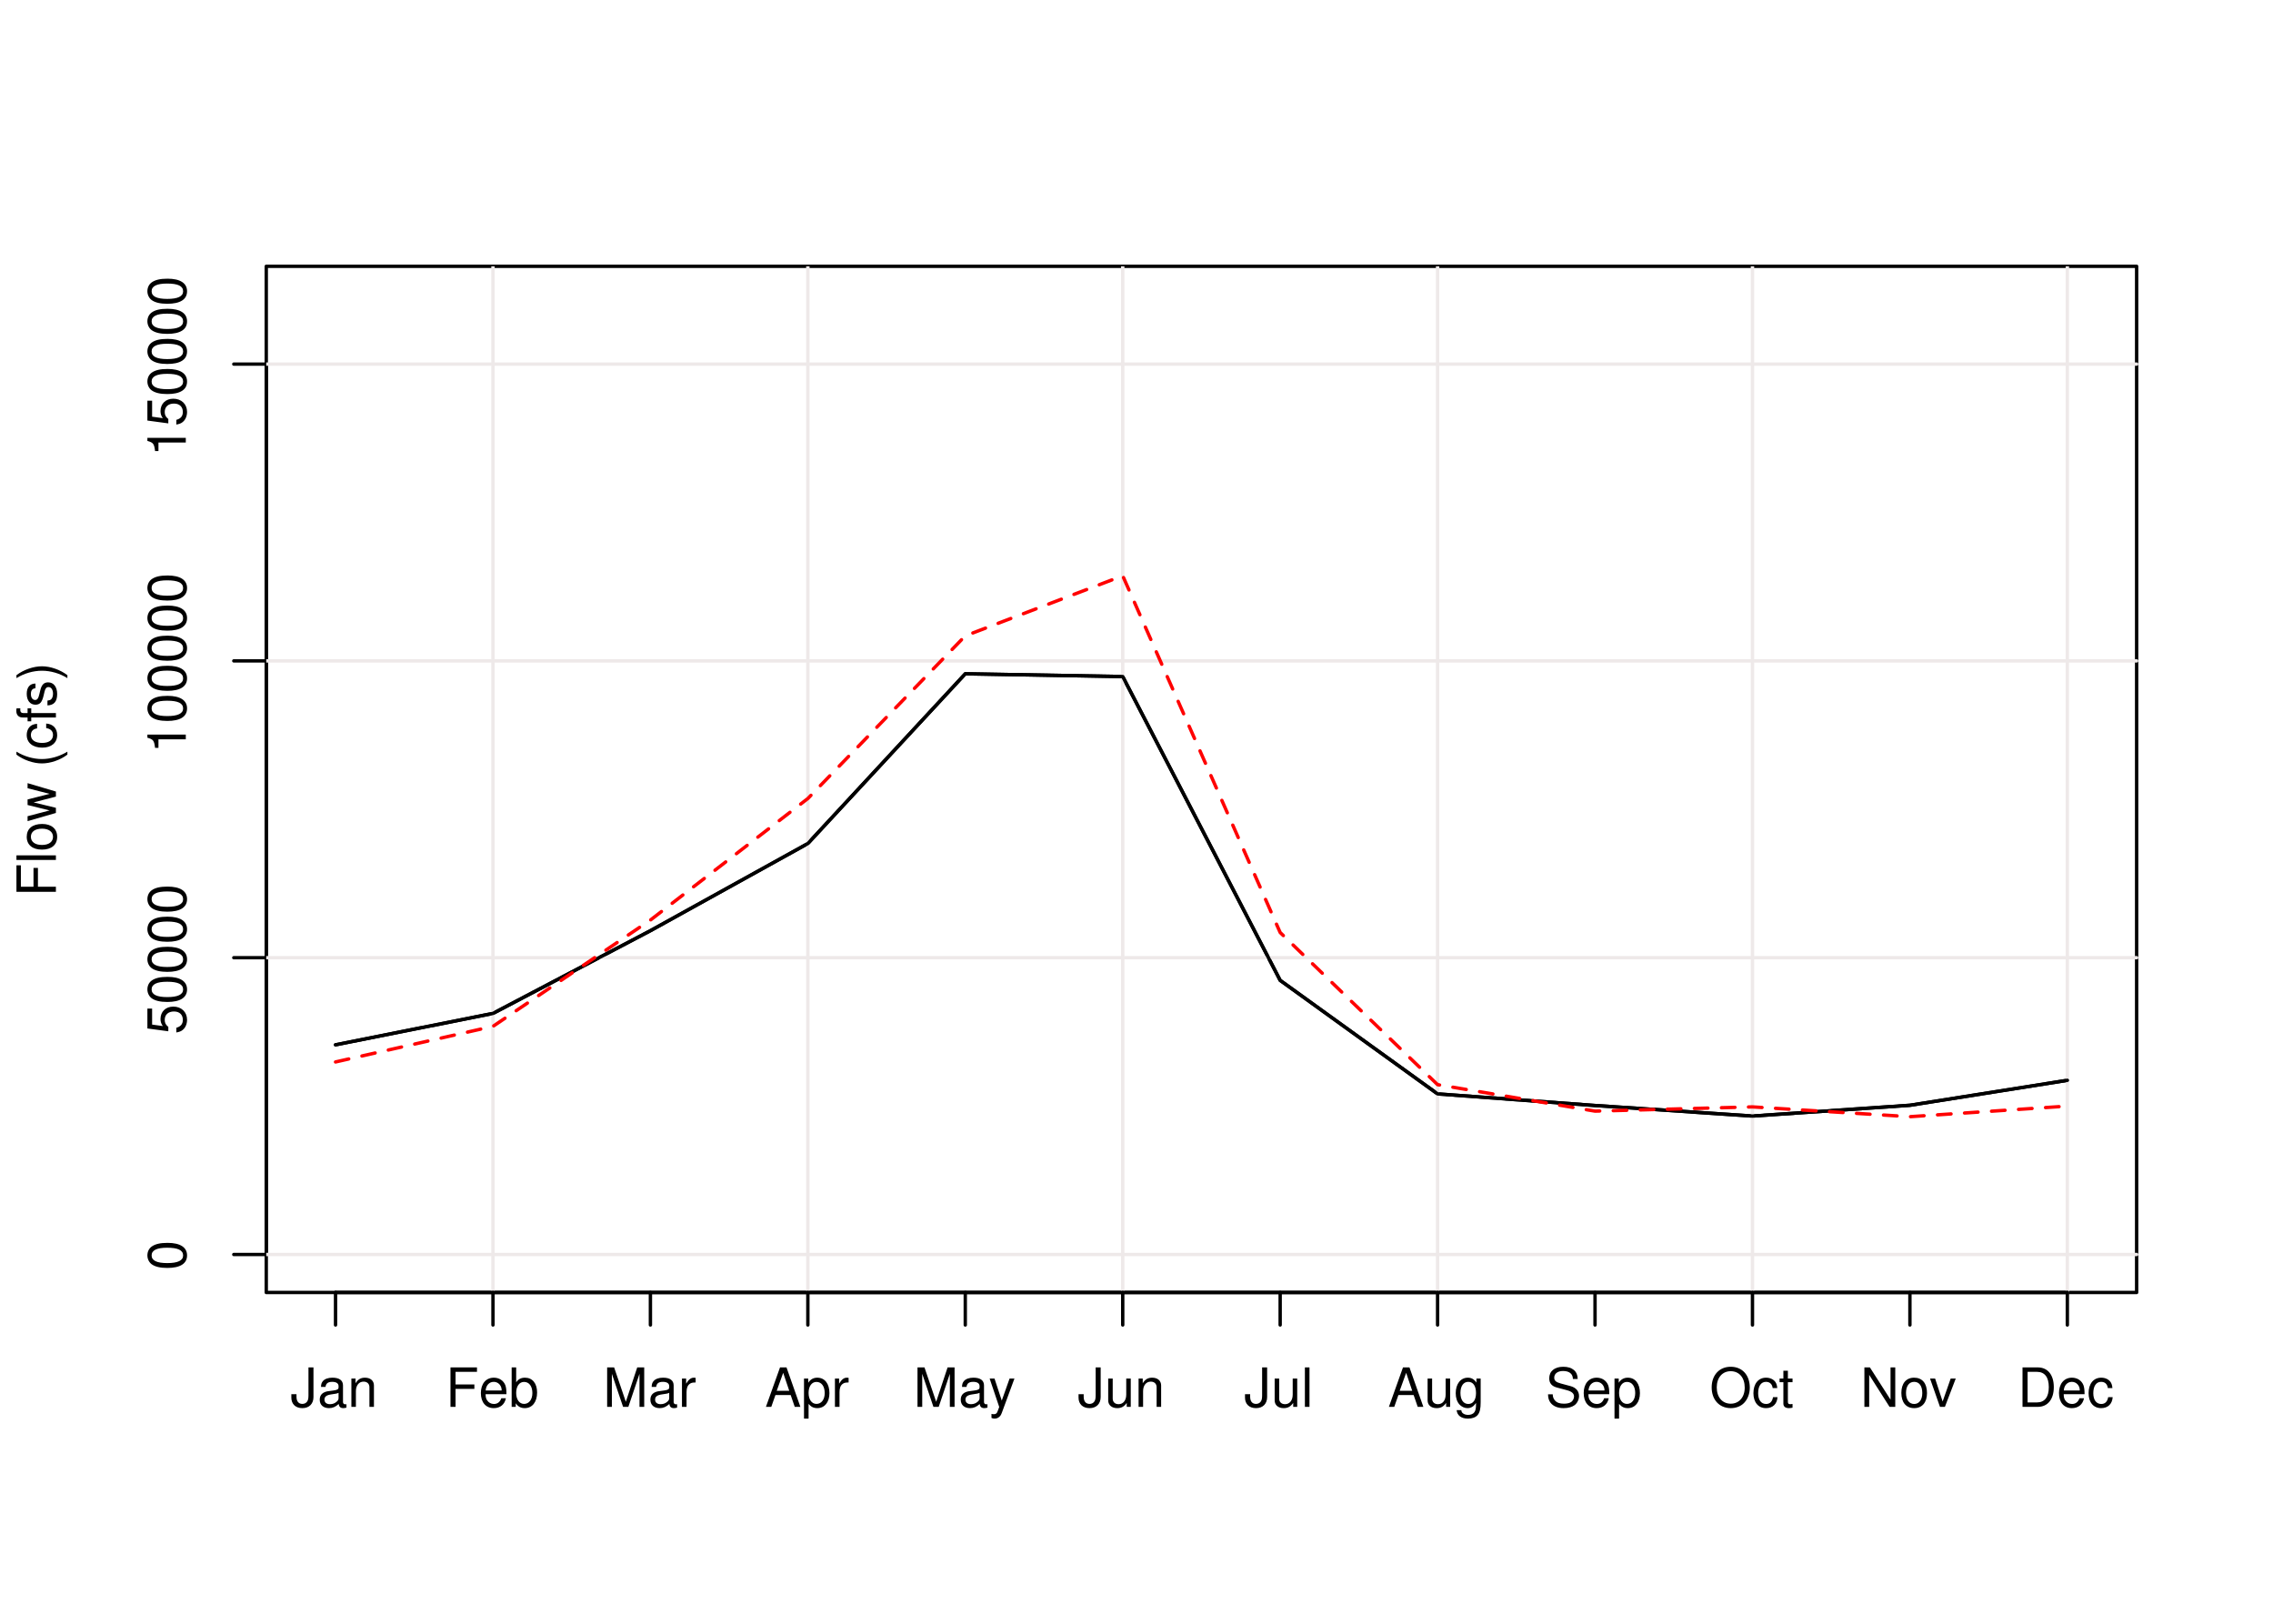
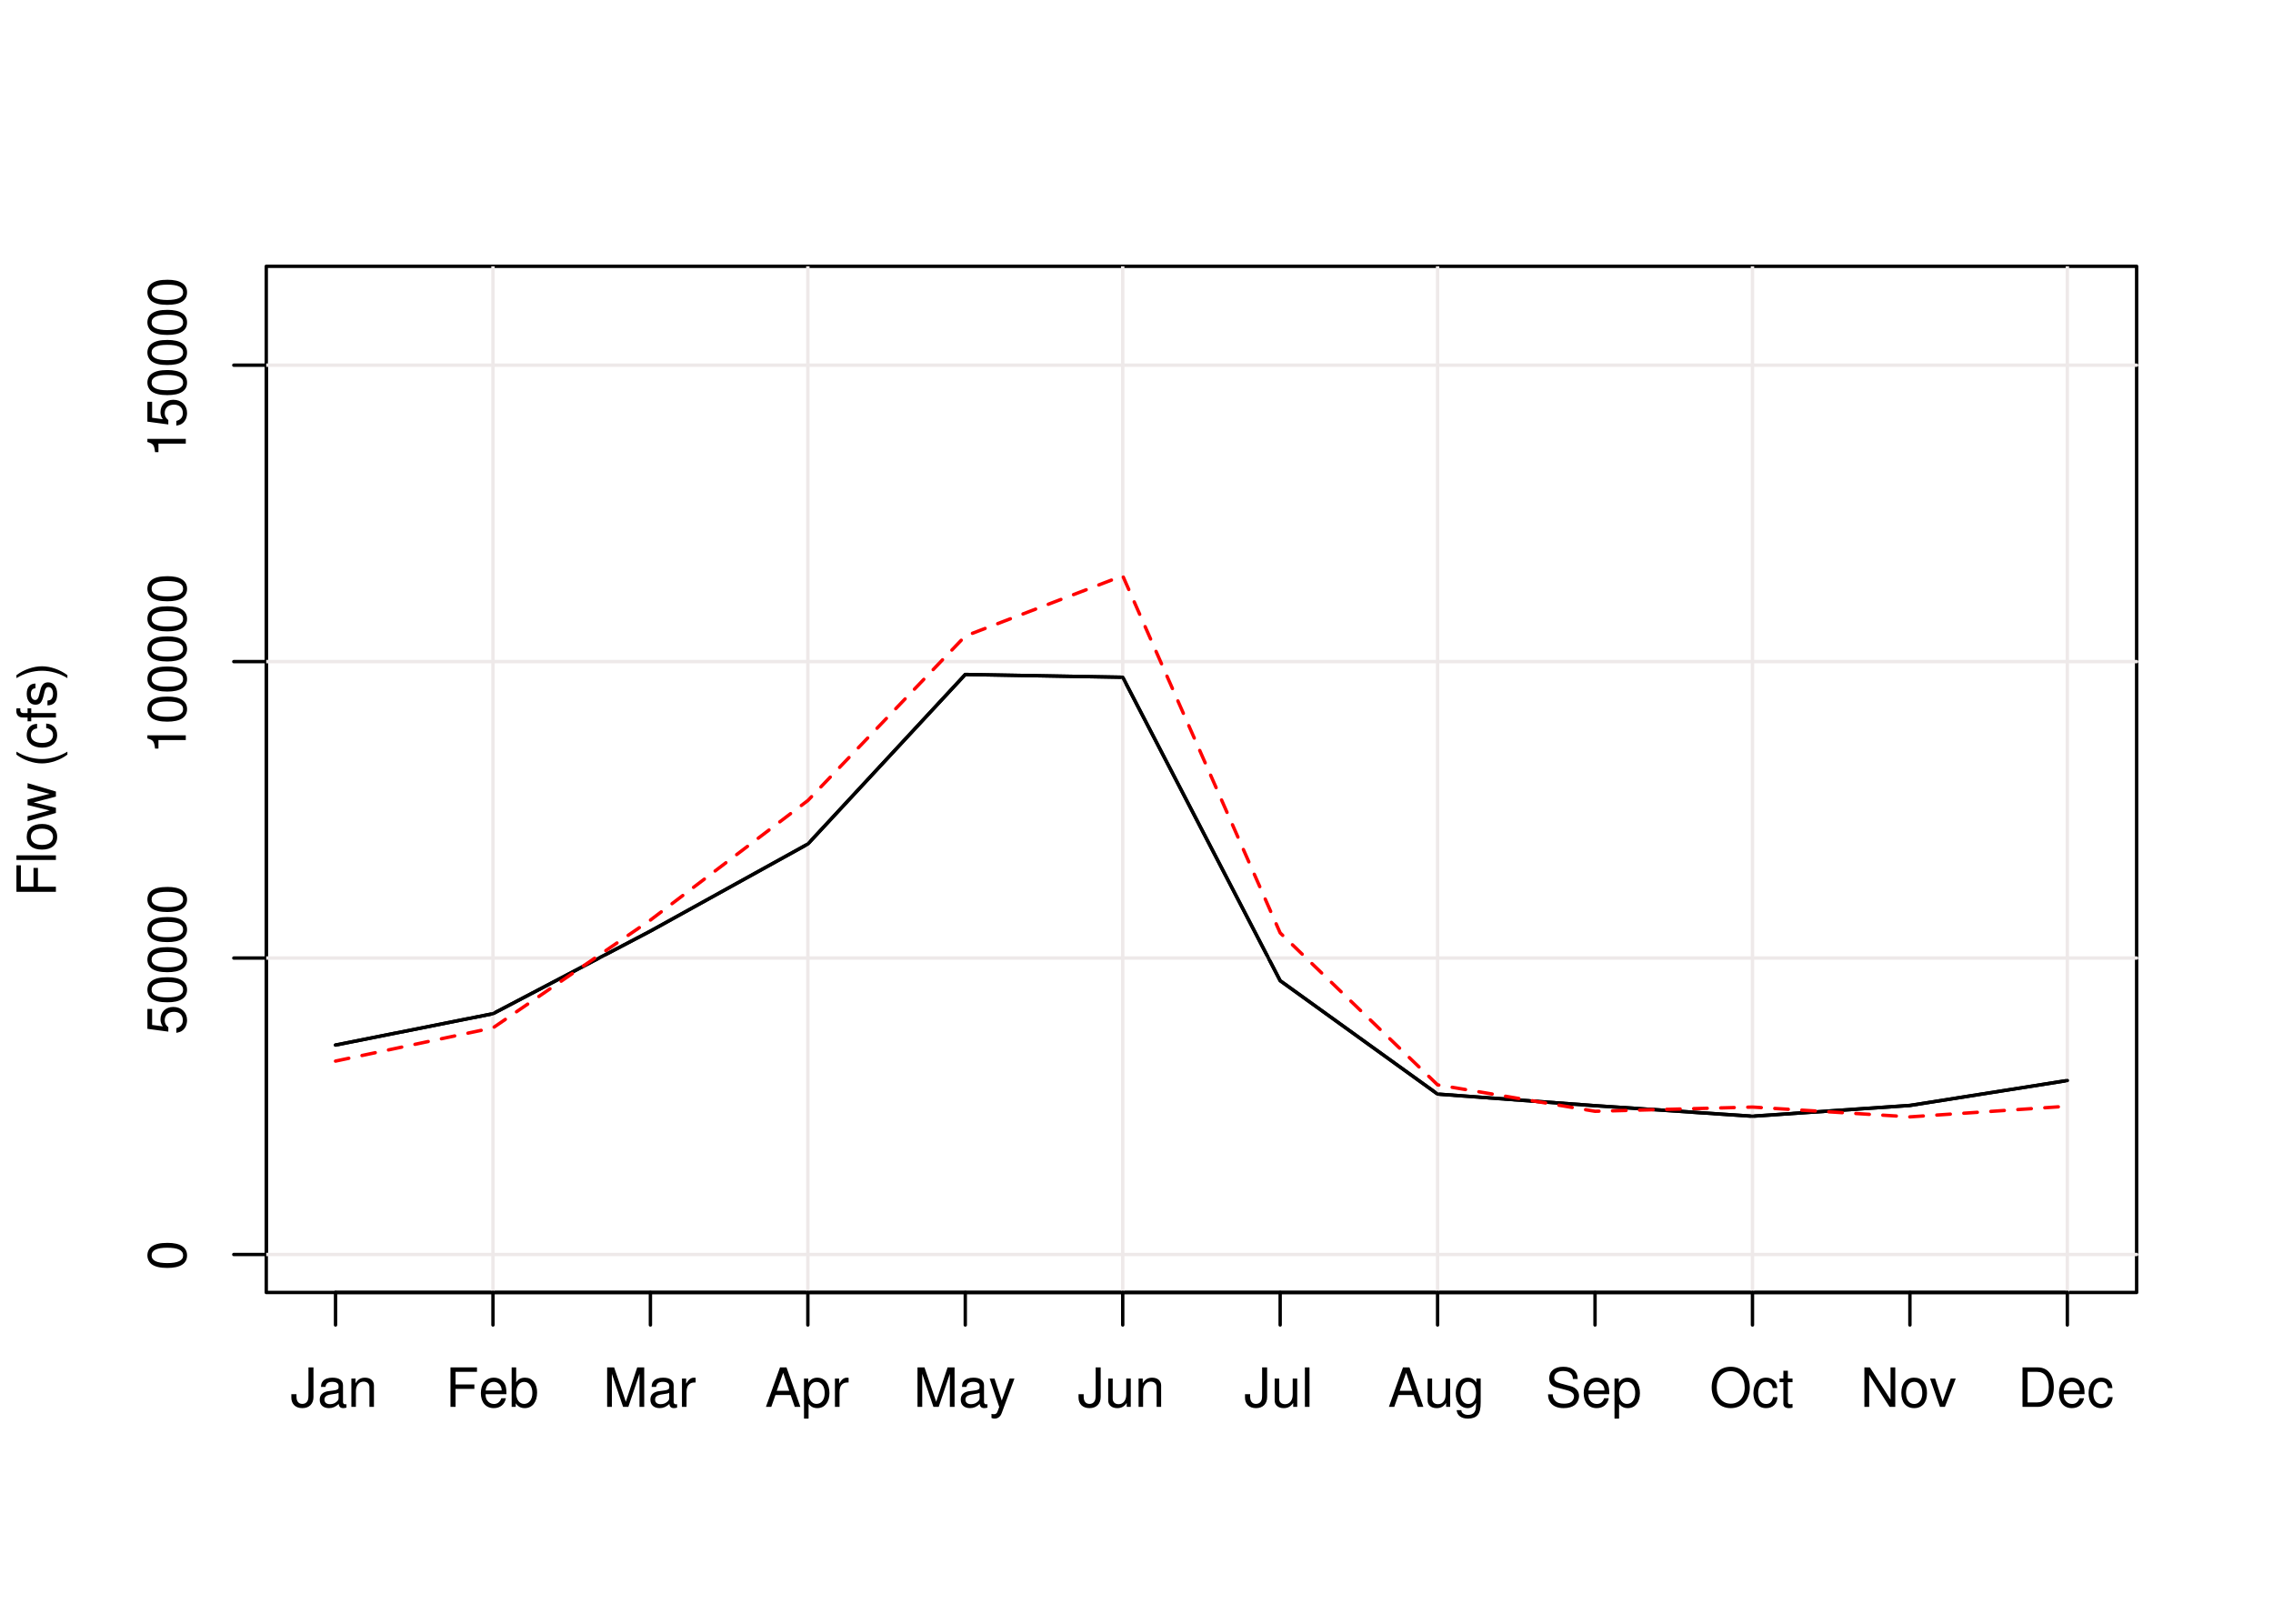
<svg xmlns="http://www.w3.org/2000/svg" xmlns:xlink="http://www.w3.org/1999/xlink" width="504pt" height="360pt" viewBox="0 0 504 360" version="1.1">
  <defs>
    <g>
      <symbol overflow="visible" id="glyph0-0">
        <path style="stroke:none;" d="" />
      </symbol>
      <symbol overflow="visible" id="glyph0-1">
        <path style="stroke:none;" d="M -8.516 -3.297 C -8.516 -2.516 -8.156 -1.781 -7.578 -1.344 C -6.828 -0.797 -5.688 -0.516 -4.109 -0.516 C -1.25 -0.516 0.281 -1.469 0.281 -3.297 C 0.281 -5.094 -1.25 -6.078 -4.047 -6.078 C -5.703 -6.078 -6.797 -5.812 -7.578 -5.25 C -8.172 -4.812 -8.516 -4.109 -8.516 -3.297 Z M -7.578 -3.297 C -7.578 -4.438 -6.422 -5 -4.141 -5 C -1.734 -5 -0.594 -4.453 -0.594 -3.281 C -0.594 -2.156 -1.781 -1.594 -4.109 -1.594 C -6.438 -1.594 -7.578 -2.156 -7.578 -3.297 Z M -7.578 -3.297 " />
      </symbol>
      <symbol overflow="visible" id="glyph0-2">
        <path style="stroke:none;" d="M -8.516 -5.719 L -8.516 -1.312 L -3.875 -0.688 L -3.875 -1.656 C -4.469 -2.141 -4.672 -2.562 -4.672 -3.219 C -4.672 -4.359 -3.891 -5.078 -2.625 -5.078 C -1.406 -5.078 -0.656 -4.375 -0.656 -3.219 C -0.656 -2.297 -1.125 -1.734 -2.094 -1.469 L -2.094 -0.422 C -1.391 -0.562 -1.062 -0.688 -0.75 -0.938 C -0.094 -1.422 0.281 -2.281 0.281 -3.234 C 0.281 -4.953 -0.969 -6.156 -2.766 -6.156 C -4.453 -6.156 -5.609 -5.047 -5.609 -3.406 C -5.609 -2.812 -5.453 -2.328 -5.094 -1.844 L -7.469 -2.172 L -7.469 -5.719 L -8.516 -5.719 Z M -8.516 -5.719 " />
      </symbol>
      <symbol overflow="visible" id="glyph0-3">
        <path style="stroke:none;" d="M -6.062 -3.109 L 0 -3.109 L 0 -4.156 L -8.516 -4.156 L -8.516 -3.469 C -7.203 -3.094 -7.016 -2.859 -6.812 -1.219 L -6.062 -1.219 L -6.062 -3.109 Z M -6.062 -3.109 " />
      </symbol>
      <symbol overflow="visible" id="glyph0-4">
        <path style="stroke:none;" d="M -3.984 -2.203 L -3.984 -6.375 L -4.969 -6.375 L -4.969 -2.203 L -7.766 -2.203 L -7.766 -6.953 L -8.75 -6.953 L -8.75 -1.078 L 0 -1.078 L 0 -2.203 L -3.984 -2.203 Z M -3.984 -2.203 " />
      </symbol>
      <symbol overflow="visible" id="glyph0-5">
        <path style="stroke:none;" d="M -8.75 -1.828 L -8.75 -0.812 L 0 -0.812 L 0 -1.828 L -8.75 -1.828 Z M -8.75 -1.828 " />
      </symbol>
      <symbol overflow="visible" id="glyph0-6">
        <path style="stroke:none;" d="M -6.469 -3.266 C -6.469 -1.5 -5.203 -0.438 -3.094 -0.438 C -0.984 -0.438 0.281 -1.484 0.281 -3.281 C 0.281 -5.047 -0.984 -6.125 -3.047 -6.125 C -5.219 -6.125 -6.469 -5.078 -6.469 -3.266 Z M -5.547 -3.281 C -5.547 -4.406 -4.625 -5.078 -3.062 -5.078 C -1.578 -5.078 -0.641 -4.375 -0.641 -3.281 C -0.641 -2.156 -1.578 -1.469 -3.094 -1.469 C -4.609 -1.469 -5.547 -2.156 -5.547 -3.281 Z M -5.547 -3.281 " />
      </symbol>
      <symbol overflow="visible" id="glyph0-7">
        <path style="stroke:none;" d="M 0 -6.641 L -6.281 -8.5 L -6.281 -7.375 L -1.391 -6.125 L -6.281 -4.891 L -6.281 -3.656 L -1.391 -2.453 L -6.281 -1.172 L -6.281 -0.078 L 0 -1.891 L 0 -3.031 L -4.938 -4.234 L 0 -5.516 L 0 -6.641 Z M 0 -6.641 " />
      </symbol>
      <symbol overflow="visible" id="glyph0-8">
        <path style="stroke:none;" d="" />
      </symbol>
      <symbol overflow="visible" id="glyph0-9">
        <path style="stroke:none;" d="M -8.75 -2.828 C -7.172 -1.625 -4.984 -0.875 -3.109 -0.875 C -1.219 -0.875 0.969 -1.625 2.547 -2.828 L 2.547 -3.484 C 0.828 -2.438 -1.188 -1.844 -3.109 -1.844 C -5.016 -1.844 -7.047 -2.438 -8.75 -3.484 L -8.75 -2.828 Z M -8.75 -2.828 " />
      </symbol>
      <symbol overflow="visible" id="glyph0-10">
        <path style="stroke:none;" d="M -4.172 -5.656 C -4.781 -5.609 -5.188 -5.469 -5.531 -5.234 C -6.125 -4.797 -6.469 -4.047 -6.469 -3.172 C -6.469 -1.469 -5.125 -0.375 -3.031 -0.375 C -1.016 -0.375 0.281 -1.453 0.281 -3.156 C 0.281 -4.656 -0.625 -5.609 -2.156 -5.719 L -2.156 -4.719 C -1.156 -4.547 -0.641 -4.031 -0.641 -3.188 C -0.641 -2.078 -1.547 -1.422 -3.031 -1.422 C -4.609 -1.422 -5.547 -2.062 -5.547 -3.156 C -5.547 -4 -5.047 -4.531 -4.172 -4.641 L -4.172 -5.656 Z M -4.172 -5.656 " />
      </symbol>
      <symbol overflow="visible" id="glyph0-11">
        <path style="stroke:none;" d="M -6.281 -3.094 L -6.281 -2.047 L -7.266 -2.047 C -7.688 -2.047 -7.906 -2.297 -7.906 -2.75 C -7.906 -2.828 -7.906 -2.875 -7.891 -3.094 L -8.719 -3.094 C -8.766 -2.875 -8.781 -2.734 -8.781 -2.531 C -8.781 -1.609 -8.25 -1.062 -7.359 -1.062 L -6.281 -1.062 L -6.281 -0.219 L -5.469 -0.219 L -5.469 -1.062 L 0 -1.062 L 0 -2.047 L -5.469 -2.047 L -5.469 -3.094 L -6.281 -3.094 Z M -6.281 -3.094 " />
      </symbol>
      <symbol overflow="visible" id="glyph0-12">
        <path style="stroke:none;" d="M -4.531 -5.25 C -5.766 -5.25 -6.469 -4.422 -6.469 -2.969 C -6.469 -1.516 -5.719 -0.562 -4.547 -0.562 C -3.562 -0.562 -3.094 -1.062 -2.734 -2.562 L -2.516 -3.484 C -2.344 -4.188 -2.094 -4.469 -1.625 -4.469 C -1.047 -4.469 -0.641 -3.875 -0.641 -3 C -0.641 -2.453 -0.797 -2 -1.062 -1.75 C -1.25 -1.594 -1.422 -1.531 -1.875 -1.469 L -1.875 -0.406 C -0.422 -0.453 0.281 -1.266 0.281 -2.922 C 0.281 -4.5 -0.5 -5.516 -1.719 -5.516 C -2.656 -5.516 -3.172 -4.984 -3.469 -3.734 L -3.703 -2.766 C -3.891 -1.953 -4.156 -1.609 -4.594 -1.609 C -5.172 -1.609 -5.547 -2.125 -5.547 -2.938 C -5.547 -3.75 -5.203 -4.172 -4.531 -4.203 L -4.531 -5.25 Z M -4.531 -5.25 " />
      </symbol>
      <symbol overflow="visible" id="glyph0-13">
        <path style="stroke:none;" d="M 2.547 -1.109 C 0.969 -2.312 -1.219 -3.078 -3.094 -3.078 C -4.984 -3.078 -7.172 -2.312 -8.75 -1.109 L -8.75 -0.453 C -7.031 -1.516 -5.016 -2.094 -3.094 -2.094 C -1.188 -2.094 0.844 -1.516 2.547 -0.453 L 2.547 -1.109 Z M 2.547 -1.109 " />
      </symbol>
      <symbol overflow="visible" id="glyph1-0">
        <path style="stroke:none;" d="" />
      </symbol>
      <symbol overflow="visible" id="glyph1-1">
        <path style="stroke:none;" d="M 4 -8.75 L 4 -2.594 C 4 -1.891 3.922 -1.5 3.719 -1.203 C 3.5 -0.859 3.094 -0.656 2.656 -0.656 C 1.812 -0.656 1.344 -1.219 1.344 -2.25 L 1.344 -2.812 L 0.203 -2.812 L 0.203 -2.047 C 0.203 -0.625 1.141 0.281 2.641 0.281 C 4.156 0.281 5.109 -0.672 5.109 -2.188 L 5.109 -8.75 L 4 -8.75 Z M 4 -8.75 " />
      </symbol>
      <symbol overflow="visible" id="glyph1-2">
        <path style="stroke:none;" d="M 6.422 -0.594 C 6.312 -0.562 6.266 -0.562 6.203 -0.562 C 5.859 -0.562 5.656 -0.75 5.656 -1.062 L 5.656 -4.75 C 5.656 -5.875 4.844 -6.469 3.297 -6.469 C 2.391 -6.469 1.625 -6.203 1.219 -5.734 C 0.922 -5.406 0.797 -5.047 0.781 -4.422 L 1.781 -4.422 C 1.875 -5.203 2.328 -5.547 3.266 -5.547 C 4.156 -5.547 4.672 -5.203 4.672 -4.609 L 4.672 -4.344 C 4.672 -3.922 4.422 -3.75 3.625 -3.641 C 2.203 -3.469 1.984 -3.422 1.609 -3.266 C 0.875 -2.969 0.5 -2.406 0.5 -1.578 C 0.5 -0.438 1.297 0.281 2.562 0.281 C 3.359 0.281 4 0 4.703 -0.641 C 4.781 -0.016 5.094 0.281 5.734 0.281 C 5.938 0.281 6.094 0.25 6.422 0.172 L 6.422 -0.594 Z M 4.672 -1.984 C 4.672 -1.641 4.578 -1.438 4.266 -1.156 C 3.859 -0.797 3.375 -0.594 2.781 -0.594 C 2 -0.594 1.547 -0.969 1.547 -1.609 C 1.547 -2.266 1.984 -2.609 3.062 -2.766 C 4.109 -2.906 4.328 -2.953 4.672 -3.109 L 4.672 -1.984 Z M 4.672 -1.984 " />
      </symbol>
      <symbol overflow="visible" id="glyph1-3">
        <path style="stroke:none;" d="M 0.844 -6.281 L 0.844 0 L 1.844 0 L 1.844 -3.469 C 1.844 -4.75 2.516 -5.594 3.547 -5.594 C 4.344 -5.594 4.844 -5.109 4.844 -4.359 L 4.844 0 L 5.844 0 L 5.844 -4.75 C 5.844 -5.797 5.062 -6.469 3.859 -6.469 C 2.922 -6.469 2.312 -6.109 1.766 -5.234 L 1.766 -6.281 L 0.844 -6.281 Z M 0.844 -6.281 " />
      </symbol>
      <symbol overflow="visible" id="glyph1-4">
        <path style="stroke:none;" d="M 2.203 -3.984 L 6.375 -3.984 L 6.375 -4.969 L 2.203 -4.969 L 2.203 -7.766 L 6.953 -7.766 L 6.953 -8.75 L 1.078 -8.75 L 1.078 0 L 2.203 0 L 2.203 -3.984 Z M 2.203 -3.984 " />
      </symbol>
      <symbol overflow="visible" id="glyph1-5">
        <path style="stroke:none;" d="M 6.156 -2.812 C 6.156 -3.766 6.078 -4.344 5.906 -4.812 C 5.5 -5.844 4.531 -6.469 3.359 -6.469 C 1.609 -6.469 0.484 -5.125 0.484 -3.062 C 0.484 -1 1.578 0.281 3.344 0.281 C 4.781 0.281 5.766 -0.547 6.031 -1.906 L 5.016 -1.906 C 4.734 -1.078 4.172 -0.641 3.375 -0.641 C 2.734 -0.641 2.203 -0.938 1.859 -1.469 C 1.625 -1.828 1.531 -2.188 1.531 -2.812 L 6.156 -2.812 Z M 1.547 -3.625 C 1.625 -4.781 2.344 -5.547 3.344 -5.547 C 4.328 -5.547 5.094 -4.734 5.094 -3.703 C 5.094 -3.672 5.094 -3.641 5.078 -3.625 L 1.547 -3.625 Z M 1.547 -3.625 " />
      </symbol>
      <symbol overflow="visible" id="glyph1-6">
        <path style="stroke:none;" d="M 0.641 -8.75 L 0.641 0 L 1.547 0 L 1.547 -0.797 C 2.031 -0.078 2.656 0.281 3.547 0.281 C 5.203 0.281 6.281 -1.078 6.281 -3.172 C 6.281 -5.203 5.25 -6.469 3.594 -6.469 C 2.719 -6.469 2.109 -6.141 1.641 -5.438 L 1.641 -8.75 L 0.641 -8.75 Z M 3.391 -5.531 C 4.516 -5.531 5.234 -4.562 5.234 -3.062 C 5.234 -1.625 4.484 -0.656 3.391 -0.656 C 2.344 -0.656 1.641 -1.625 1.641 -3.094 C 1.641 -4.578 2.344 -5.531 3.391 -5.531 Z M 3.391 -5.531 " />
      </symbol>
      <symbol overflow="visible" id="glyph1-7">
        <path style="stroke:none;" d="M 5.609 0 L 8.078 -7.328 L 8.078 0 L 9.125 0 L 9.125 -8.75 L 7.578 -8.75 L 5.047 -1.125 L 2.453 -8.75 L 0.906 -8.75 L 0.906 0 L 1.953 0 L 1.953 -7.328 L 4.438 0 L 5.609 0 Z M 5.609 0 " />
      </symbol>
      <symbol overflow="visible" id="glyph1-8">
        <path style="stroke:none;" d="M 0.828 -6.281 L 0.828 0 L 1.844 0 L 1.844 -3.266 C 1.844 -4.156 2.062 -4.75 2.547 -5.094 C 2.859 -5.328 3.156 -5.406 3.859 -5.406 L 3.859 -6.438 C 3.688 -6.453 3.594 -6.469 3.469 -6.469 C 2.812 -6.469 2.328 -6.078 1.75 -5.141 L 1.75 -6.281 L 0.828 -6.281 Z M 0.828 -6.281 " />
      </symbol>
      <symbol overflow="visible" id="glyph1-9">
        <path style="stroke:none;" d="M 5.688 -2.625 L 6.594 0 L 7.844 0 L 4.766 -8.75 L 3.328 -8.75 L 0.203 0 L 1.391 0 L 2.312 -2.625 L 5.688 -2.625 Z M 5.375 -3.562 L 2.594 -3.562 L 4.031 -7.547 L 5.375 -3.562 Z M 5.375 -3.562 " />
      </symbol>
      <symbol overflow="visible" id="glyph1-10">
        <path style="stroke:none;" d="M 0.641 2.609 L 1.656 2.609 L 1.656 -0.656 C 2.188 -0.016 2.766 0.281 3.594 0.281 C 5.203 0.281 6.281 -1.031 6.281 -3.031 C 6.281 -5.141 5.25 -6.469 3.578 -6.469 C 2.719 -6.469 2.047 -6.078 1.578 -5.344 L 1.578 -6.281 L 0.641 -6.281 L 0.641 2.609 Z M 3.406 -5.531 C 4.516 -5.531 5.234 -4.562 5.234 -3.062 C 5.234 -1.625 4.5 -0.656 3.406 -0.656 C 2.359 -0.656 1.656 -1.625 1.656 -3.094 C 1.656 -4.578 2.359 -5.531 3.406 -5.531 Z M 3.406 -5.531 " />
      </symbol>
      <symbol overflow="visible" id="glyph1-11">
        <path style="stroke:none;" d="M 4.656 -6.281 L 2.922 -1.391 L 1.312 -6.281 L 0.234 -6.281 L 2.359 0.031 L 1.984 1.016 C 1.828 1.469 1.594 1.625 1.172 1.625 C 1.031 1.625 0.859 1.609 0.641 1.562 L 0.641 2.453 C 0.859 2.562 1.062 2.609 1.312 2.609 C 1.641 2.609 1.984 2.516 2.25 2.312 C 2.562 2.094 2.75 1.828 2.938 1.312 L 5.734 -6.281 L 4.656 -6.281 Z M 4.656 -6.281 " />
      </symbol>
      <symbol overflow="visible" id="glyph1-12">
        <path style="stroke:none;" d="M 5.781 0 L 5.781 -6.281 L 4.781 -6.281 L 4.781 -2.719 C 4.781 -1.438 4.109 -0.594 3.078 -0.594 C 2.281 -0.594 1.781 -1.078 1.781 -1.844 L 1.781 -6.281 L 0.781 -6.281 L 0.781 -1.438 C 0.781 -0.391 1.562 0.281 2.781 0.281 C 3.703 0.281 4.297 -0.047 4.891 -0.875 L 4.891 0 L 5.781 0 Z M 5.781 0 " />
      </symbol>
      <symbol overflow="visible" id="glyph1-13">
        <path style="stroke:none;" d="M 1.828 -8.75 L 0.812 -8.75 L 0.812 0 L 1.828 0 L 1.828 -8.75 Z M 1.828 -8.75 " />
      </symbol>
      <symbol overflow="visible" id="glyph1-14">
        <path style="stroke:none;" d="M 4.938 -6.281 L 4.938 -5.375 C 4.438 -6.125 3.828 -6.469 3.031 -6.469 C 1.422 -6.469 0.344 -5.078 0.344 -3.031 C 0.344 -2 0.625 -1.156 1.141 -0.562 C 1.609 -0.031 2.281 0.281 2.938 0.281 C 3.734 0.281 4.281 -0.062 4.844 -0.859 L 4.844 -0.531 C 4.844 0.328 4.734 0.844 4.484 1.188 C 4.219 1.562 3.703 1.781 3.094 1.781 C 2.641 1.781 2.234 1.656 1.953 1.438 C 1.734 1.266 1.625 1.094 1.578 0.719 L 0.547 0.719 C 0.656 1.906 1.578 2.609 3.062 2.609 C 4 2.609 4.797 2.312 5.203 1.812 C 5.688 1.234 5.875 0.438 5.875 -1.031 L 5.875 -6.281 L 4.938 -6.281 Z M 3.125 -5.547 C 4.219 -5.547 4.844 -4.625 4.844 -3.062 C 4.844 -1.562 4.203 -0.641 3.141 -0.641 C 2.047 -0.641 1.391 -1.578 1.391 -3.094 C 1.391 -4.609 2.062 -5.547 3.125 -5.547 Z M 3.125 -5.547 " />
      </symbol>
      <symbol overflow="visible" id="glyph1-15">
        <path style="stroke:none;" d="M 7.156 -6.188 C 7.141 -7.891 5.969 -8.891 3.953 -8.891 C 2.031 -8.891 0.844 -7.906 0.844 -6.328 C 0.844 -5.25 1.406 -4.578 2.562 -4.281 L 4.734 -3.703 C 5.828 -3.422 6.344 -2.969 6.344 -2.297 C 6.344 -1.828 6.078 -1.344 5.719 -1.078 C 5.359 -0.844 4.812 -0.703 4.109 -0.703 C 3.156 -0.703 2.516 -0.938 2.094 -1.438 C 1.766 -1.828 1.625 -2.25 1.625 -2.781 L 0.578 -2.781 C 0.594 -1.984 0.75 -1.453 1.094 -0.969 C 1.688 -0.156 2.703 0.281 4.031 0.281 C 5.078 0.281 5.922 0.031 6.484 -0.391 C 7.078 -0.859 7.453 -1.641 7.453 -2.406 C 7.453 -3.484 6.781 -4.266 5.594 -4.594 L 3.391 -5.188 C 2.344 -5.469 1.953 -5.812 1.953 -6.484 C 1.953 -7.375 2.734 -7.953 3.906 -7.953 C 5.297 -7.953 6.078 -7.312 6.094 -6.188 L 7.156 -6.188 Z M 7.156 -6.188 " />
      </symbol>
      <symbol overflow="visible" id="glyph1-16">
        <path style="stroke:none;" d="M 4.672 -8.891 C 2.156 -8.891 0.453 -7.047 0.453 -4.312 C 0.453 -1.578 2.156 0.281 4.688 0.281 C 5.734 0.281 6.688 -0.047 7.391 -0.641 C 8.344 -1.453 8.906 -2.812 8.906 -4.234 C 8.906 -7.062 7.234 -8.891 4.672 -8.891 Z M 4.672 -7.906 C 6.562 -7.906 7.781 -6.469 7.781 -4.266 C 7.781 -2.141 6.531 -0.703 4.688 -0.703 C 2.812 -0.703 1.578 -2.141 1.578 -4.312 C 1.578 -6.469 2.812 -7.906 4.672 -7.906 Z M 4.672 -7.906 " />
      </symbol>
      <symbol overflow="visible" id="glyph1-17">
        <path style="stroke:none;" d="M 5.656 -4.172 C 5.609 -4.781 5.469 -5.188 5.234 -5.531 C 4.797 -6.125 4.047 -6.469 3.172 -6.469 C 1.469 -6.469 0.375 -5.125 0.375 -3.031 C 0.375 -1.016 1.453 0.281 3.156 0.281 C 4.656 0.281 5.609 -0.625 5.719 -2.156 L 4.719 -2.156 C 4.547 -1.156 4.031 -0.641 3.188 -0.641 C 2.078 -0.641 1.422 -1.547 1.422 -3.031 C 1.422 -4.609 2.062 -5.547 3.156 -5.547 C 4 -5.547 4.531 -5.047 4.641 -4.172 L 5.656 -4.172 Z M 5.656 -4.172 " />
      </symbol>
      <symbol overflow="visible" id="glyph1-18">
        <path style="stroke:none;" d="M 3.047 -6.281 L 2.016 -6.281 L 2.016 -8.016 L 1.016 -8.016 L 1.016 -6.281 L 0.172 -6.281 L 0.172 -5.469 L 1.016 -5.469 L 1.016 -0.719 C 1.016 -0.078 1.453 0.281 2.234 0.281 C 2.469 0.281 2.719 0.25 3.047 0.188 L 3.047 -0.641 C 2.922 -0.609 2.766 -0.594 2.562 -0.594 C 2.141 -0.594 2.016 -0.719 2.016 -1.156 L 2.016 -5.469 L 3.047 -5.469 L 3.047 -6.281 Z M 3.047 -6.281 " />
      </symbol>
      <symbol overflow="visible" id="glyph1-19">
        <path style="stroke:none;" d="M 7.75 -8.75 L 6.703 -8.75 L 6.703 -1.594 L 2.125 -8.75 L 0.906 -8.75 L 0.906 0 L 1.969 0 L 1.969 -7.094 L 6.484 0 L 7.75 0 L 7.75 -8.75 Z M 7.75 -8.75 " />
      </symbol>
      <symbol overflow="visible" id="glyph1-20">
        <path style="stroke:none;" d="M 3.266 -6.469 C 1.5 -6.469 0.438 -5.203 0.438 -3.094 C 0.438 -0.984 1.484 0.281 3.281 0.281 C 5.047 0.281 6.125 -0.984 6.125 -3.047 C 6.125 -5.219 5.078 -6.469 3.266 -6.469 Z M 3.281 -5.547 C 4.406 -5.547 5.078 -4.625 5.078 -3.062 C 5.078 -1.578 4.375 -0.641 3.281 -0.641 C 2.156 -0.641 1.469 -1.578 1.469 -3.094 C 1.469 -4.609 2.156 -5.547 3.281 -5.547 Z M 3.281 -5.547 " />
      </symbol>
      <symbol overflow="visible" id="glyph1-21">
        <path style="stroke:none;" d="M 3.422 0 L 5.828 -6.281 L 4.703 -6.281 L 2.922 -1.188 L 1.25 -6.281 L 0.125 -6.281 L 2.328 0 L 3.422 0 Z M 3.422 0 " />
      </symbol>
      <symbol overflow="visible" id="glyph1-22">
        <path style="stroke:none;" d="M 1.062 0 L 4.438 0 C 6.641 0 8 -1.656 8 -4.375 C 8 -7.094 6.656 -8.75 4.438 -8.75 L 1.062 -8.75 L 1.062 0 Z M 2.188 -0.984 L 2.188 -7.766 L 4.25 -7.766 C 5.969 -7.766 6.891 -6.594 6.891 -4.375 C 6.891 -2.156 5.969 -0.984 4.25 -0.984 L 2.188 -0.984 Z M 2.188 -0.984 " />
      </symbol>
    </g>
    <clipPath id="clip1">
      <path d="M 59.039 59.039 L 474.758 59.039 L 474.758 287.559 L 59.039 287.559 Z M 59.039 59.039 " />
    </clipPath>
    <clipPath id="clip2">
      <path d="M 0 0 L 505 0 L 505 361 L 0 361 Z M 0 0 " />
    </clipPath>
    <clipPath id="clip3">
      <path d="M 0 0 L 505 0 L 505 361 L 0 361 Z M 0 0 " />
    </clipPath>
    <clipPath id="clip4">
      <path d="M 59.039 59.039 L 474.758 59.039 L 474.758 287.559 L 59.039 287.559 Z M 59.039 59.039 " />
    </clipPath>
    <clipPath id="clip5">
      <path d="M 0 0 L 505 0 L 505 361 L 0 361 Z M 0 0 " />
    </clipPath>
    <clipPath id="clip6">
      <path d="M 59.039 59.039 L 474.758 59.039 L 474.758 287.559 L 59.039 287.559 Z M 59.039 59.039 " />
    </clipPath>
  </defs>
  <g id="surface0">
    <rect x="0" y="0" width="504" height="360" style="fill:rgb(100%,100%,100%);fill-opacity:1;stroke:none;" />
    <g clip-path="url(#clip1)" clip-rule="nonzero">
-       <path style="fill:none;stroke-width:0.75;stroke-linecap:round;stroke-linejoin:round;stroke:rgb(0%,0%,0%);stroke-opacity:1;stroke-miterlimit:10;" d="M 74.398 231.645 L 74.398 231.645 L 109.309 224.684 L 144.219 206.344 L 179.129 187.02 L 214.035 149.387 L 248.945 150 L 283.855 217.355 L 318.762 242.527 L 353.672 245.105 L 388.582 247.441 L 423.492 245.051 L 458.398 239.516 " />
+       <path style="fill:none;stroke-width:0.75;stroke-linecap:round;stroke-linejoin:round;stroke:rgb(0%,0%,0%);stroke-opacity:1;stroke-miterlimit:10;" d="M 74.398 231.699 L 74.398 231.699 L 109.309 224.746 L 144.219 206.43 L 179.129 187.129 L 214.035 149.539 L 248.945 150.152 L 283.855 217.43 L 318.762 242.57 L 353.672 245.145 L 388.582 247.48 L 423.492 245.09 L 458.398 239.562 " />
    </g>
    <g clip-path="url(#clip2)" clip-rule="nonzero">
-       <path style="fill:none;stroke-width:0.75;stroke-linecap:round;stroke-linejoin:round;stroke:rgb(0%,0%,0%);stroke-opacity:1;stroke-miterlimit:10;" d="M 59.039 278.133 L 59.039 80.727 " />
+       <path style="fill:none;stroke-width:0.75;stroke-linecap:round;stroke-linejoin:round;stroke:rgb(0%,0%,0%);stroke-opacity:1;stroke-miterlimit:10;" d="M 59.039 278.133 L 59.039 80.965 " />
      <path style="fill:none;stroke-width:0.75;stroke-linecap:round;stroke-linejoin:round;stroke:rgb(0%,0%,0%);stroke-opacity:1;stroke-miterlimit:10;" d="M 59.039 278.133 L 51.84 278.133 " />
-       <path style="fill:none;stroke-width:0.75;stroke-linecap:round;stroke-linejoin:round;stroke:rgb(0%,0%,0%);stroke-opacity:1;stroke-miterlimit:10;" d="M 59.039 212.332 L 51.84 212.332 " />
-       <path style="fill:none;stroke-width:0.75;stroke-linecap:round;stroke-linejoin:round;stroke:rgb(0%,0%,0%);stroke-opacity:1;stroke-miterlimit:10;" d="M 59.039 146.527 L 51.84 146.527 " />
-       <path style="fill:none;stroke-width:0.75;stroke-linecap:round;stroke-linejoin:round;stroke:rgb(0%,0%,0%);stroke-opacity:1;stroke-miterlimit:10;" d="M 59.039 80.727 L 51.84 80.727 " />
+       <path style="fill:none;stroke-width:0.75;stroke-linecap:round;stroke-linejoin:round;stroke:rgb(0%,0%,0%);stroke-opacity:1;stroke-miterlimit:10;" d="M 59.039 212.41 L 51.84 212.41 " />
+       <path style="fill:none;stroke-width:0.75;stroke-linecap:round;stroke-linejoin:round;stroke:rgb(0%,0%,0%);stroke-opacity:1;stroke-miterlimit:10;" d="M 59.039 146.688 L 51.84 146.688 " />
+       <path style="fill:none;stroke-width:0.75;stroke-linecap:round;stroke-linejoin:round;stroke:rgb(0%,0%,0%);stroke-opacity:1;stroke-miterlimit:10;" d="M 59.039 80.965 L 51.84 80.965 " />
      <g style="fill:rgb(0%,0%,0%);fill-opacity:1;">
        <use xlink:href="#glyph0-1" x="41.197" y="281.633" />
      </g>
      <g style="fill:rgb(0%,0%,0%);fill-opacity:1;">
-         <use xlink:href="#glyph0-2" x="41.197" y="229.332" />
-         <use xlink:href="#glyph0-1" x="41.197" y="222.66" />
-         <use xlink:href="#glyph0-1" x="41.197" y="215.988" />
-         <use xlink:href="#glyph0-1" x="41.197" y="209.316" />
-         <use xlink:href="#glyph0-1" x="41.197" y="202.645" />
-       </g>
-       <g style="fill:rgb(0%,0%,0%);fill-opacity:1;">
-         <use xlink:href="#glyph0-3" x="41.197" y="167.027" />
-         <use xlink:href="#glyph0-1" x="41.197" y="160.355" />
-         <use xlink:href="#glyph0-1" x="41.197" y="153.684" />
-         <use xlink:href="#glyph0-1" x="41.197" y="147.012" />
-         <use xlink:href="#glyph0-1" x="41.197" y="140.34" />
-         <use xlink:href="#glyph0-1" x="41.197" y="133.668" />
-       </g>
-       <g style="fill:rgb(0%,0%,0%);fill-opacity:1;">
-         <use xlink:href="#glyph0-3" x="41.197" y="101.227" />
-         <use xlink:href="#glyph0-2" x="41.197" y="94.555" />
-         <use xlink:href="#glyph0-1" x="41.197" y="87.883" />
-         <use xlink:href="#glyph0-1" x="41.197" y="81.211" />
-         <use xlink:href="#glyph0-1" x="41.197" y="74.539" />
-         <use xlink:href="#glyph0-1" x="41.197" y="67.867" />
+         <use xlink:href="#glyph0-2" x="41.197" y="229.41" />
+         <use xlink:href="#glyph0-1" x="41.197" y="222.738" />
+         <use xlink:href="#glyph0-1" x="41.197" y="216.066" />
+         <use xlink:href="#glyph0-1" x="41.197" y="209.395" />
+         <use xlink:href="#glyph0-1" x="41.197" y="202.723" />
+       </g>
+       <g style="fill:rgb(0%,0%,0%);fill-opacity:1;">
+         <use xlink:href="#glyph0-3" x="41.197" y="167.188" />
+         <use xlink:href="#glyph0-1" x="41.197" y="160.516" />
+         <use xlink:href="#glyph0-1" x="41.197" y="153.844" />
+         <use xlink:href="#glyph0-1" x="41.197" y="147.172" />
+         <use xlink:href="#glyph0-1" x="41.197" y="140.5" />
+         <use xlink:href="#glyph0-1" x="41.197" y="133.828" />
+       </g>
+       <g style="fill:rgb(0%,0%,0%);fill-opacity:1;">
+         <use xlink:href="#glyph0-3" x="41.197" y="101.465" />
+         <use xlink:href="#glyph0-2" x="41.197" y="94.793" />
+         <use xlink:href="#glyph0-1" x="41.197" y="88.121" />
+         <use xlink:href="#glyph0-1" x="41.197" y="81.449" />
+         <use xlink:href="#glyph0-1" x="41.197" y="74.777" />
+         <use xlink:href="#glyph0-1" x="41.197" y="68.105" />
      </g>
      <path style="fill:none;stroke-width:0.75;stroke-linecap:round;stroke-linejoin:round;stroke:rgb(0%,0%,0%);stroke-opacity:1;stroke-miterlimit:10;" d="M 59.039 286.559 L 59.039 286.559 L 473.762 286.559 L 473.762 59.039 L 59.039 59.039 L 59.039 286.559 " />
    </g>
    <g clip-path="url(#clip3)" clip-rule="nonzero">
      <g style="fill:rgb(0%,0%,0%);fill-opacity:1;">
        <use xlink:href="#glyph0-4" x="12.396" y="198.801" />
        <use xlink:href="#glyph0-5" x="12.396" y="191.469" />
        <use xlink:href="#glyph0-6" x="12.396" y="188.805" />
        <use xlink:href="#glyph0-7" x="12.396" y="182.133" />
        <use xlink:href="#glyph0-8" x="12.396" y="173.469" />
        <use xlink:href="#glyph0-9" x="12.396" y="170.133" />
        <use xlink:href="#glyph0-10" x="12.396" y="166.137" />
        <use xlink:href="#glyph0-11" x="12.396" y="160.137" />
        <use xlink:href="#glyph0-12" x="12.396" y="156.801" />
        <use xlink:href="#glyph0-13" x="12.396" y="150.801" />
      </g>
    </g>
    <g clip-path="url(#clip4)" clip-rule="nonzero">
      <path style="fill:none;stroke-width:0.75;stroke-linecap:round;stroke-linejoin:round;stroke:rgb(93.333%,91.373%,91.373%);stroke-opacity:1;stroke-miterlimit:10;" d="M 109.309 286.559 L 109.309 59.039 " />
      <path style="fill:none;stroke-width:0.75;stroke-linecap:round;stroke-linejoin:round;stroke:rgb(93.333%,91.373%,91.373%);stroke-opacity:1;stroke-miterlimit:10;" d="M 179.129 286.559 L 179.129 59.039 " />
      <path style="fill:none;stroke-width:0.75;stroke-linecap:round;stroke-linejoin:round;stroke:rgb(93.333%,91.373%,91.373%);stroke-opacity:1;stroke-miterlimit:10;" d="M 248.945 286.559 L 248.945 59.039 " />
      <path style="fill:none;stroke-width:0.75;stroke-linecap:round;stroke-linejoin:round;stroke:rgb(93.333%,91.373%,91.373%);stroke-opacity:1;stroke-miterlimit:10;" d="M 318.762 286.559 L 318.762 59.039 " />
      <path style="fill:none;stroke-width:0.75;stroke-linecap:round;stroke-linejoin:round;stroke:rgb(93.333%,91.373%,91.373%);stroke-opacity:1;stroke-miterlimit:10;" d="M 388.582 286.559 L 388.582 59.039 " />
      <path style="fill:none;stroke-width:0.75;stroke-linecap:round;stroke-linejoin:round;stroke:rgb(93.333%,91.373%,91.373%);stroke-opacity:1;stroke-miterlimit:10;" d="M 458.398 286.559 L 458.398 59.039 " />
      <path style="fill:none;stroke-width:0.75;stroke-linecap:round;stroke-linejoin:round;stroke:rgb(93.333%,91.373%,91.373%);stroke-opacity:1;stroke-miterlimit:10;" d="M 59.039 278.133 L 473.762 278.133 " />
-       <path style="fill:none;stroke-width:0.75;stroke-linecap:round;stroke-linejoin:round;stroke:rgb(93.333%,91.373%,91.373%);stroke-opacity:1;stroke-miterlimit:10;" d="M 59.039 212.332 L 473.762 212.332 " />
-       <path style="fill:none;stroke-width:0.75;stroke-linecap:round;stroke-linejoin:round;stroke:rgb(93.333%,91.373%,91.373%);stroke-opacity:1;stroke-miterlimit:10;" d="M 59.039 146.527 L 473.762 146.527 " />
-       <path style="fill:none;stroke-width:0.75;stroke-linecap:round;stroke-linejoin:round;stroke:rgb(93.333%,91.373%,91.373%);stroke-opacity:1;stroke-miterlimit:10;" d="M 59.039 80.727 L 473.762 80.727 " />
+       <path style="fill:none;stroke-width:0.75;stroke-linecap:round;stroke-linejoin:round;stroke:rgb(93.333%,91.373%,91.373%);stroke-opacity:1;stroke-miterlimit:10;" d="M 59.039 212.41 L 473.762 212.41 " />
+       <path style="fill:none;stroke-width:0.75;stroke-linecap:round;stroke-linejoin:round;stroke:rgb(93.333%,91.373%,91.373%);stroke-opacity:1;stroke-miterlimit:10;" d="M 59.039 146.688 L 473.762 146.688 " />
+       <path style="fill:none;stroke-width:0.75;stroke-linecap:round;stroke-linejoin:round;stroke:rgb(93.333%,91.373%,91.373%);stroke-opacity:1;stroke-miterlimit:10;" d="M 59.039 80.965 L 473.762 80.965 " />
    </g>
    <g clip-path="url(#clip5)" clip-rule="nonzero">
      <path style="fill:none;stroke-width:0.75;stroke-linecap:round;stroke-linejoin:round;stroke:rgb(0%,0%,0%);stroke-opacity:1;stroke-miterlimit:10;" d="M 74.398 286.559 L 458.398 286.559 " />
      <path style="fill:none;stroke-width:0.75;stroke-linecap:round;stroke-linejoin:round;stroke:rgb(0%,0%,0%);stroke-opacity:1;stroke-miterlimit:10;" d="M 74.398 286.559 L 74.398 293.762 " />
      <path style="fill:none;stroke-width:0.75;stroke-linecap:round;stroke-linejoin:round;stroke:rgb(0%,0%,0%);stroke-opacity:1;stroke-miterlimit:10;" d="M 109.309 286.559 L 109.309 293.762 " />
      <path style="fill:none;stroke-width:0.75;stroke-linecap:round;stroke-linejoin:round;stroke:rgb(0%,0%,0%);stroke-opacity:1;stroke-miterlimit:10;" d="M 144.219 286.559 L 144.219 293.762 " />
      <path style="fill:none;stroke-width:0.75;stroke-linecap:round;stroke-linejoin:round;stroke:rgb(0%,0%,0%);stroke-opacity:1;stroke-miterlimit:10;" d="M 179.129 286.559 L 179.129 293.762 " />
      <path style="fill:none;stroke-width:0.75;stroke-linecap:round;stroke-linejoin:round;stroke:rgb(0%,0%,0%);stroke-opacity:1;stroke-miterlimit:10;" d="M 214.035 286.559 L 214.035 293.762 " />
      <path style="fill:none;stroke-width:0.75;stroke-linecap:round;stroke-linejoin:round;stroke:rgb(0%,0%,0%);stroke-opacity:1;stroke-miterlimit:10;" d="M 248.945 286.559 L 248.945 293.762 " />
      <path style="fill:none;stroke-width:0.75;stroke-linecap:round;stroke-linejoin:round;stroke:rgb(0%,0%,0%);stroke-opacity:1;stroke-miterlimit:10;" d="M 283.855 286.559 L 283.855 293.762 " />
      <path style="fill:none;stroke-width:0.75;stroke-linecap:round;stroke-linejoin:round;stroke:rgb(0%,0%,0%);stroke-opacity:1;stroke-miterlimit:10;" d="M 318.762 286.559 L 318.762 293.762 " />
      <path style="fill:none;stroke-width:0.75;stroke-linecap:round;stroke-linejoin:round;stroke:rgb(0%,0%,0%);stroke-opacity:1;stroke-miterlimit:10;" d="M 353.672 286.559 L 353.672 293.762 " />
      <path style="fill:none;stroke-width:0.75;stroke-linecap:round;stroke-linejoin:round;stroke:rgb(0%,0%,0%);stroke-opacity:1;stroke-miterlimit:10;" d="M 388.582 286.559 L 388.582 293.762 " />
      <path style="fill:none;stroke-width:0.75;stroke-linecap:round;stroke-linejoin:round;stroke:rgb(0%,0%,0%);stroke-opacity:1;stroke-miterlimit:10;" d="M 423.492 286.559 L 423.492 293.762 " />
      <path style="fill:none;stroke-width:0.75;stroke-linecap:round;stroke-linejoin:round;stroke:rgb(0%,0%,0%);stroke-opacity:1;stroke-miterlimit:10;" d="M 458.398 286.559 L 458.398 293.762 " />
      <g style="fill:rgb(0%,0%,0%);fill-opacity:1;">
        <use xlink:href="#glyph1-1" x="64.398" y="311.916" />
        <use xlink:href="#glyph1-2" x="70.398" y="311.916" />
        <use xlink:href="#glyph1-3" x="77.07" y="311.916" />
      </g>
      <g style="fill:rgb(0%,0%,0%);fill-opacity:1;">
        <use xlink:href="#glyph1-4" x="98.809" y="311.916" />
        <use xlink:href="#glyph1-5" x="106.141" y="311.916" />
        <use xlink:href="#glyph1-6" x="112.812" y="311.916" />
      </g>
      <g style="fill:rgb(0%,0%,0%);fill-opacity:1;">
        <use xlink:href="#glyph1-7" x="133.719" y="311.916" />
        <use xlink:href="#glyph1-2" x="143.715" y="311.916" />
        <use xlink:href="#glyph1-8" x="150.387" y="311.916" />
      </g>
      <g style="fill:rgb(0%,0%,0%);fill-opacity:1;">
        <use xlink:href="#glyph1-9" x="169.629" y="311.916" />
        <use xlink:href="#glyph1-10" x="177.633" y="311.916" />
        <use xlink:href="#glyph1-8" x="184.305" y="311.916" />
      </g>
      <g style="fill:rgb(0%,0%,0%);fill-opacity:1;">
        <use xlink:href="#glyph1-7" x="202.535" y="311.916" />
        <use xlink:href="#glyph1-2" x="212.531" y="311.916" />
        <use xlink:href="#glyph1-11" x="219.203" y="311.916" />
      </g>
      <g style="fill:rgb(0%,0%,0%);fill-opacity:1;">
        <use xlink:href="#glyph1-1" x="238.945" y="311.916" />
        <use xlink:href="#glyph1-12" x="244.945" y="311.916" />
        <use xlink:href="#glyph1-3" x="251.617" y="311.916" />
      </g>
      <g style="fill:rgb(0%,0%,0%);fill-opacity:1;">
        <use xlink:href="#glyph1-1" x="275.855" y="311.916" />
        <use xlink:href="#glyph1-12" x="281.855" y="311.916" />
        <use xlink:href="#glyph1-13" x="288.527" y="311.916" />
      </g>
      <g style="fill:rgb(0%,0%,0%);fill-opacity:1;">
        <use xlink:href="#glyph1-9" x="307.762" y="311.916" />
        <use xlink:href="#glyph1-12" x="315.766" y="311.916" />
        <use xlink:href="#glyph1-14" x="322.438" y="311.916" />
      </g>
      <g style="fill:rgb(0%,0%,0%);fill-opacity:1;">
        <use xlink:href="#glyph1-15" x="342.672" y="311.916" />
        <use xlink:href="#glyph1-5" x="350.676" y="311.916" />
        <use xlink:href="#glyph1-10" x="357.348" y="311.916" />
      </g>
      <g style="fill:rgb(0%,0%,0%);fill-opacity:1;">
        <use xlink:href="#glyph1-16" x="379.082" y="311.916" />
        <use xlink:href="#glyph1-17" x="388.418" y="311.916" />
        <use xlink:href="#glyph1-18" x="394.418" y="311.916" />
      </g>
      <g style="fill:rgb(0%,0%,0%);fill-opacity:1;">
        <use xlink:href="#glyph1-19" x="412.492" y="311.916" />
        <use xlink:href="#glyph1-20" x="421.156" y="311.916" />
        <use xlink:href="#glyph1-21" x="427.828" y="311.916" />
      </g>
      <g style="fill:rgb(0%,0%,0%);fill-opacity:1;">
        <use xlink:href="#glyph1-22" x="447.398" y="311.916" />
        <use xlink:href="#glyph1-5" x="456.062" y="311.916" />
        <use xlink:href="#glyph1-17" x="462.734" y="311.916" />
      </g>
    </g>
    <g clip-path="url(#clip6)" clip-rule="nonzero">
-       <path style="fill:none;stroke-width:0.75;stroke-linecap:round;stroke-linejoin:round;stroke:rgb(0%,0%,0%);stroke-opacity:1;stroke-miterlimit:10;" d="M 74.398 231.645 L 74.398 231.645 L 109.309 224.684 L 144.219 206.344 L 179.129 187.02 L 214.035 149.387 L 248.945 150 L 283.855 217.355 L 318.762 242.527 L 353.672 245.105 L 388.582 247.441 L 423.492 245.051 L 458.398 239.516 " />
-       <path style="fill:none;stroke-width:0.75;stroke-linecap:round;stroke-linejoin:round;stroke:rgb(100%,0%,0%);stroke-opacity:1;stroke-dasharray:3,3;stroke-miterlimit:10;" d="M 74.398 235.445 L 74.398 235.445 L 109.309 227.551 L 144.219 203.988 L 179.129 177.039 L 214.035 140.973 L 248.945 127.656 L 283.855 206.746 L 318.762 240.477 L 353.672 246.348 L 388.582 245.41 L 423.492 247.582 L 458.398 245.234 " />
+       <path style="fill:none;stroke-width:0.75;stroke-linecap:round;stroke-linejoin:round;stroke:rgb(0%,0%,0%);stroke-opacity:1;stroke-miterlimit:10;" d="M 74.398 231.699 L 74.398 231.699 L 109.309 224.746 L 144.219 206.43 L 179.129 187.129 L 214.035 149.539 L 248.945 150.152 L 283.855 217.43 L 318.762 242.57 L 353.672 245.145 L 388.582 247.48 L 423.492 245.09 L 458.398 239.562 " />
+       <path style="fill:none;stroke-width:0.75;stroke-linecap:round;stroke-linejoin:round;stroke:rgb(100%,0%,0%);stroke-opacity:1;stroke-dasharray:3,3;stroke-miterlimit:10;" d="M 74.398 235.254 L 74.398 235.254 L 109.309 227.887 L 144.219 203.992 L 179.129 177.484 L 214.035 141.016 L 248.945 127.656 L 283.855 206.836 L 318.762 240.523 L 353.672 246.383 L 388.582 245.449 L 423.492 247.621 L 458.398 245.262 " />
    </g>
  </g>
</svg>
